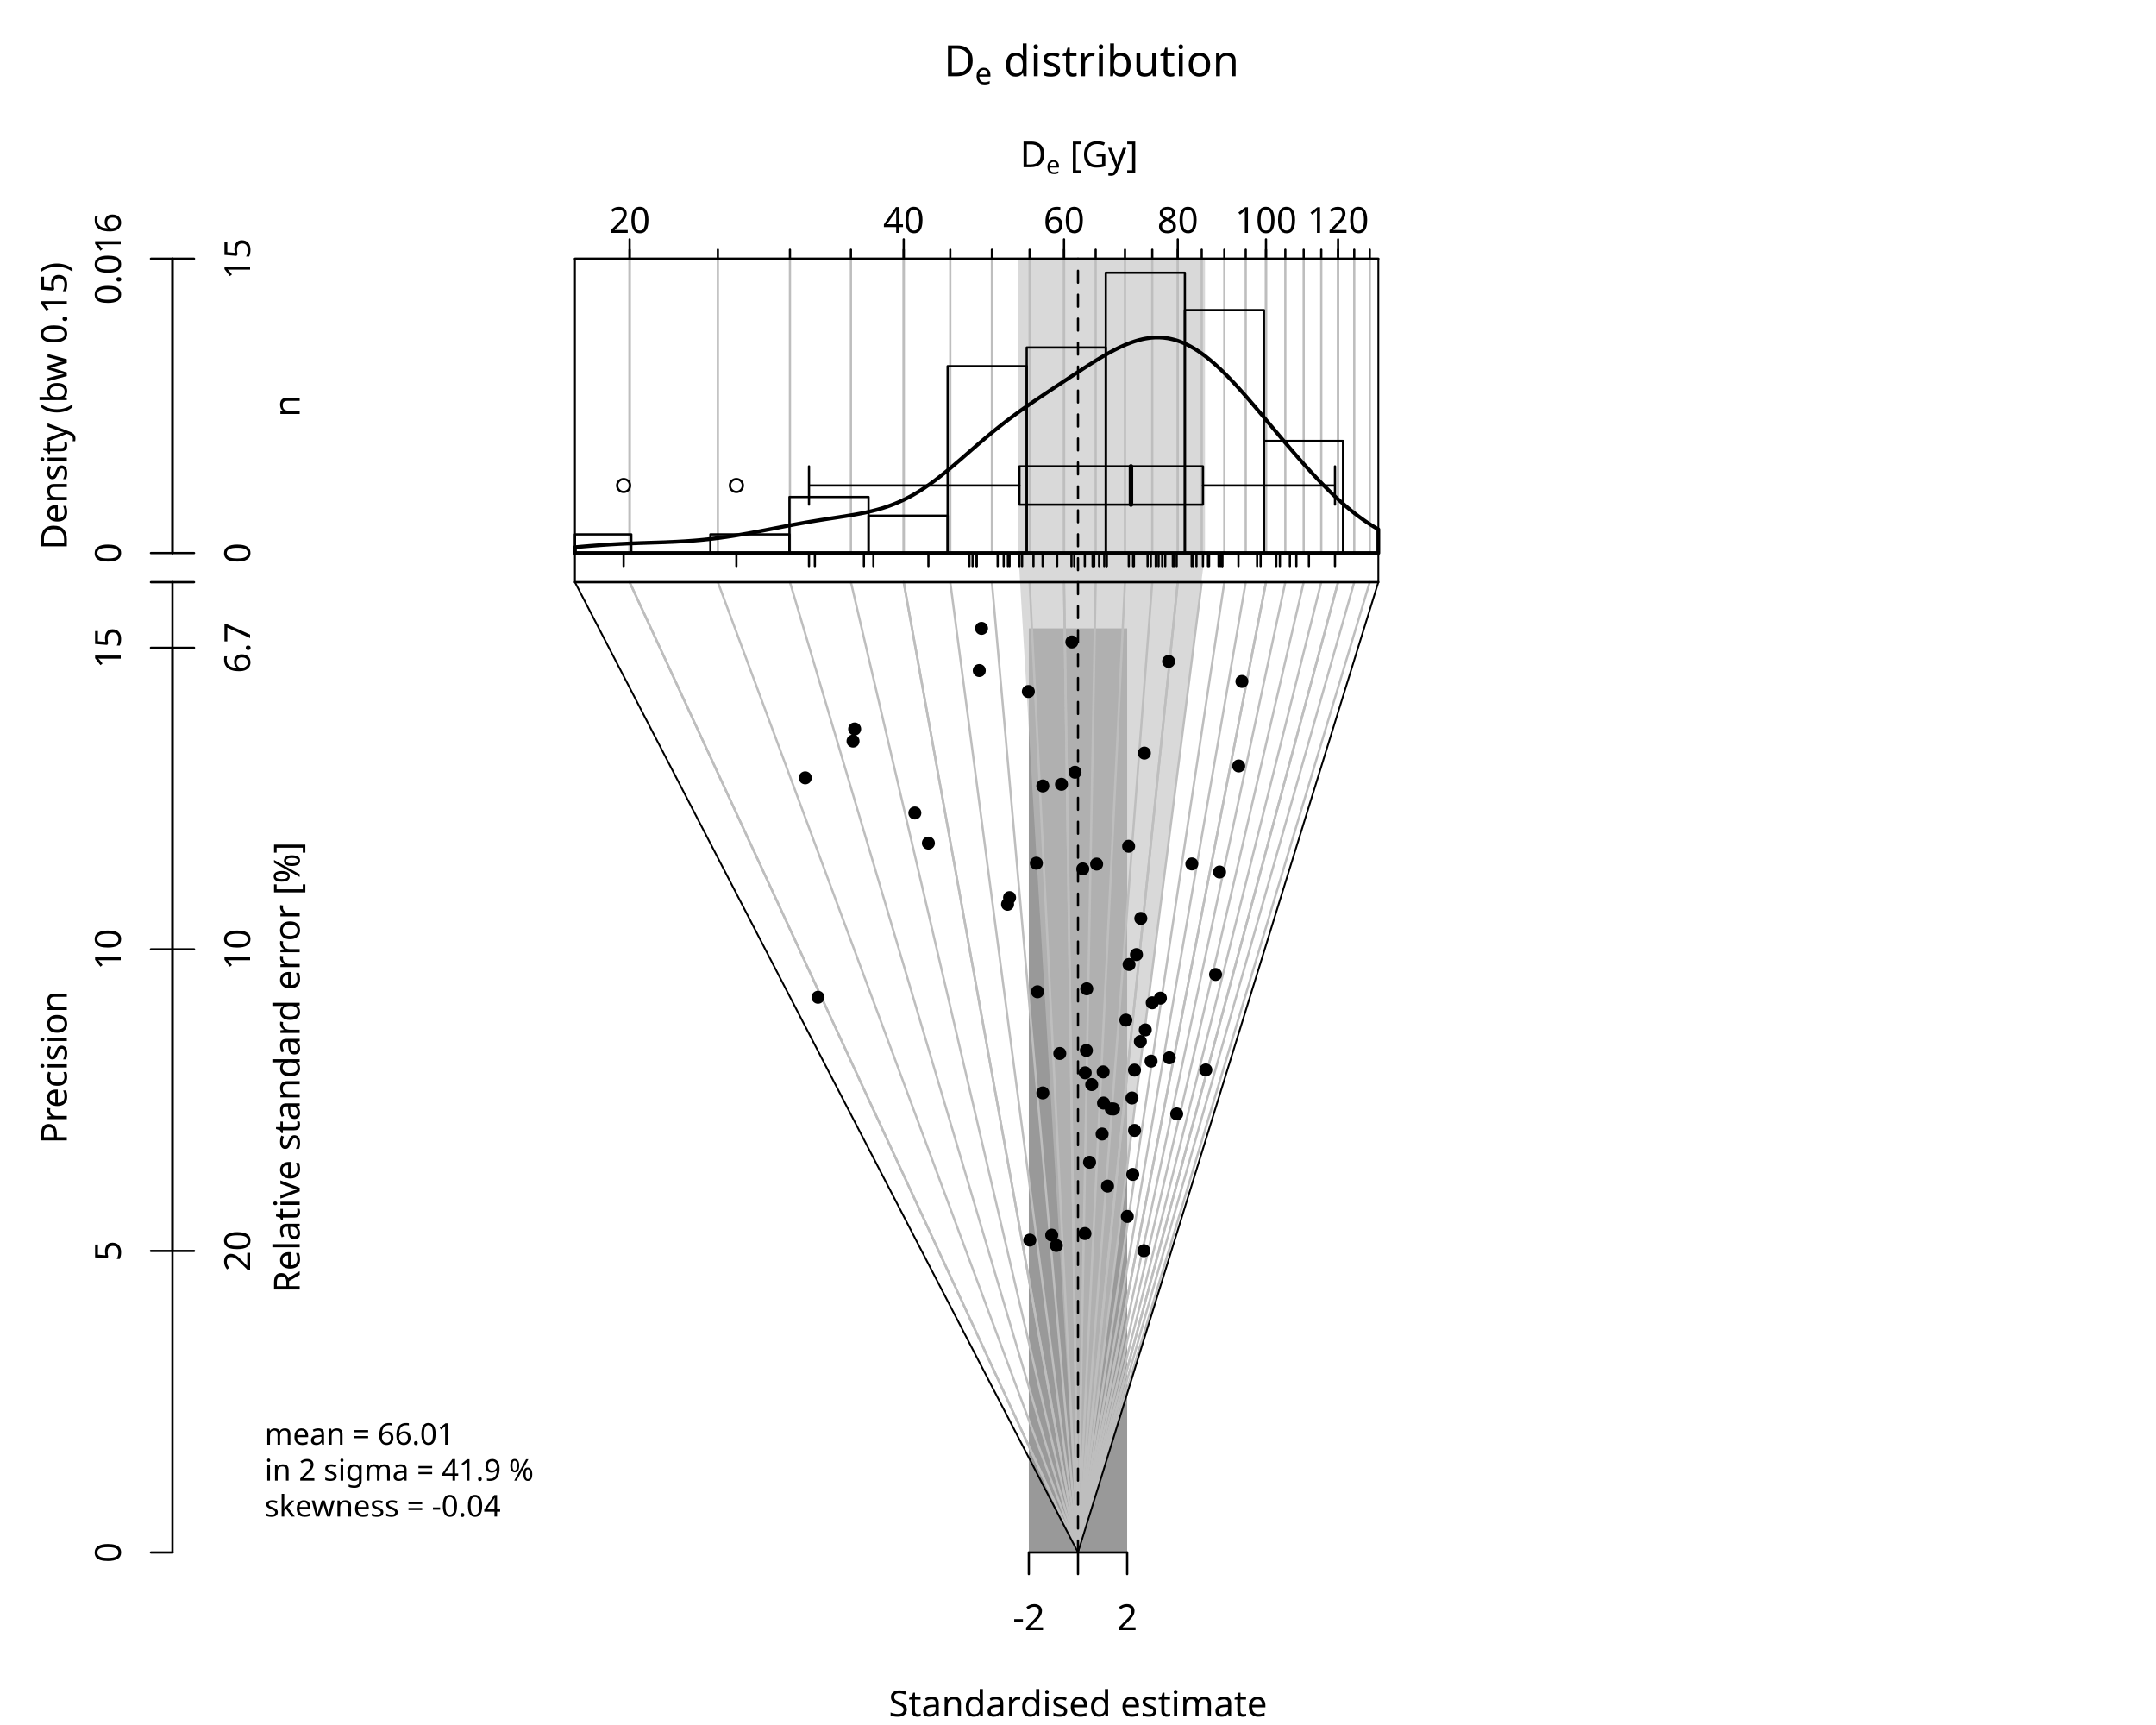
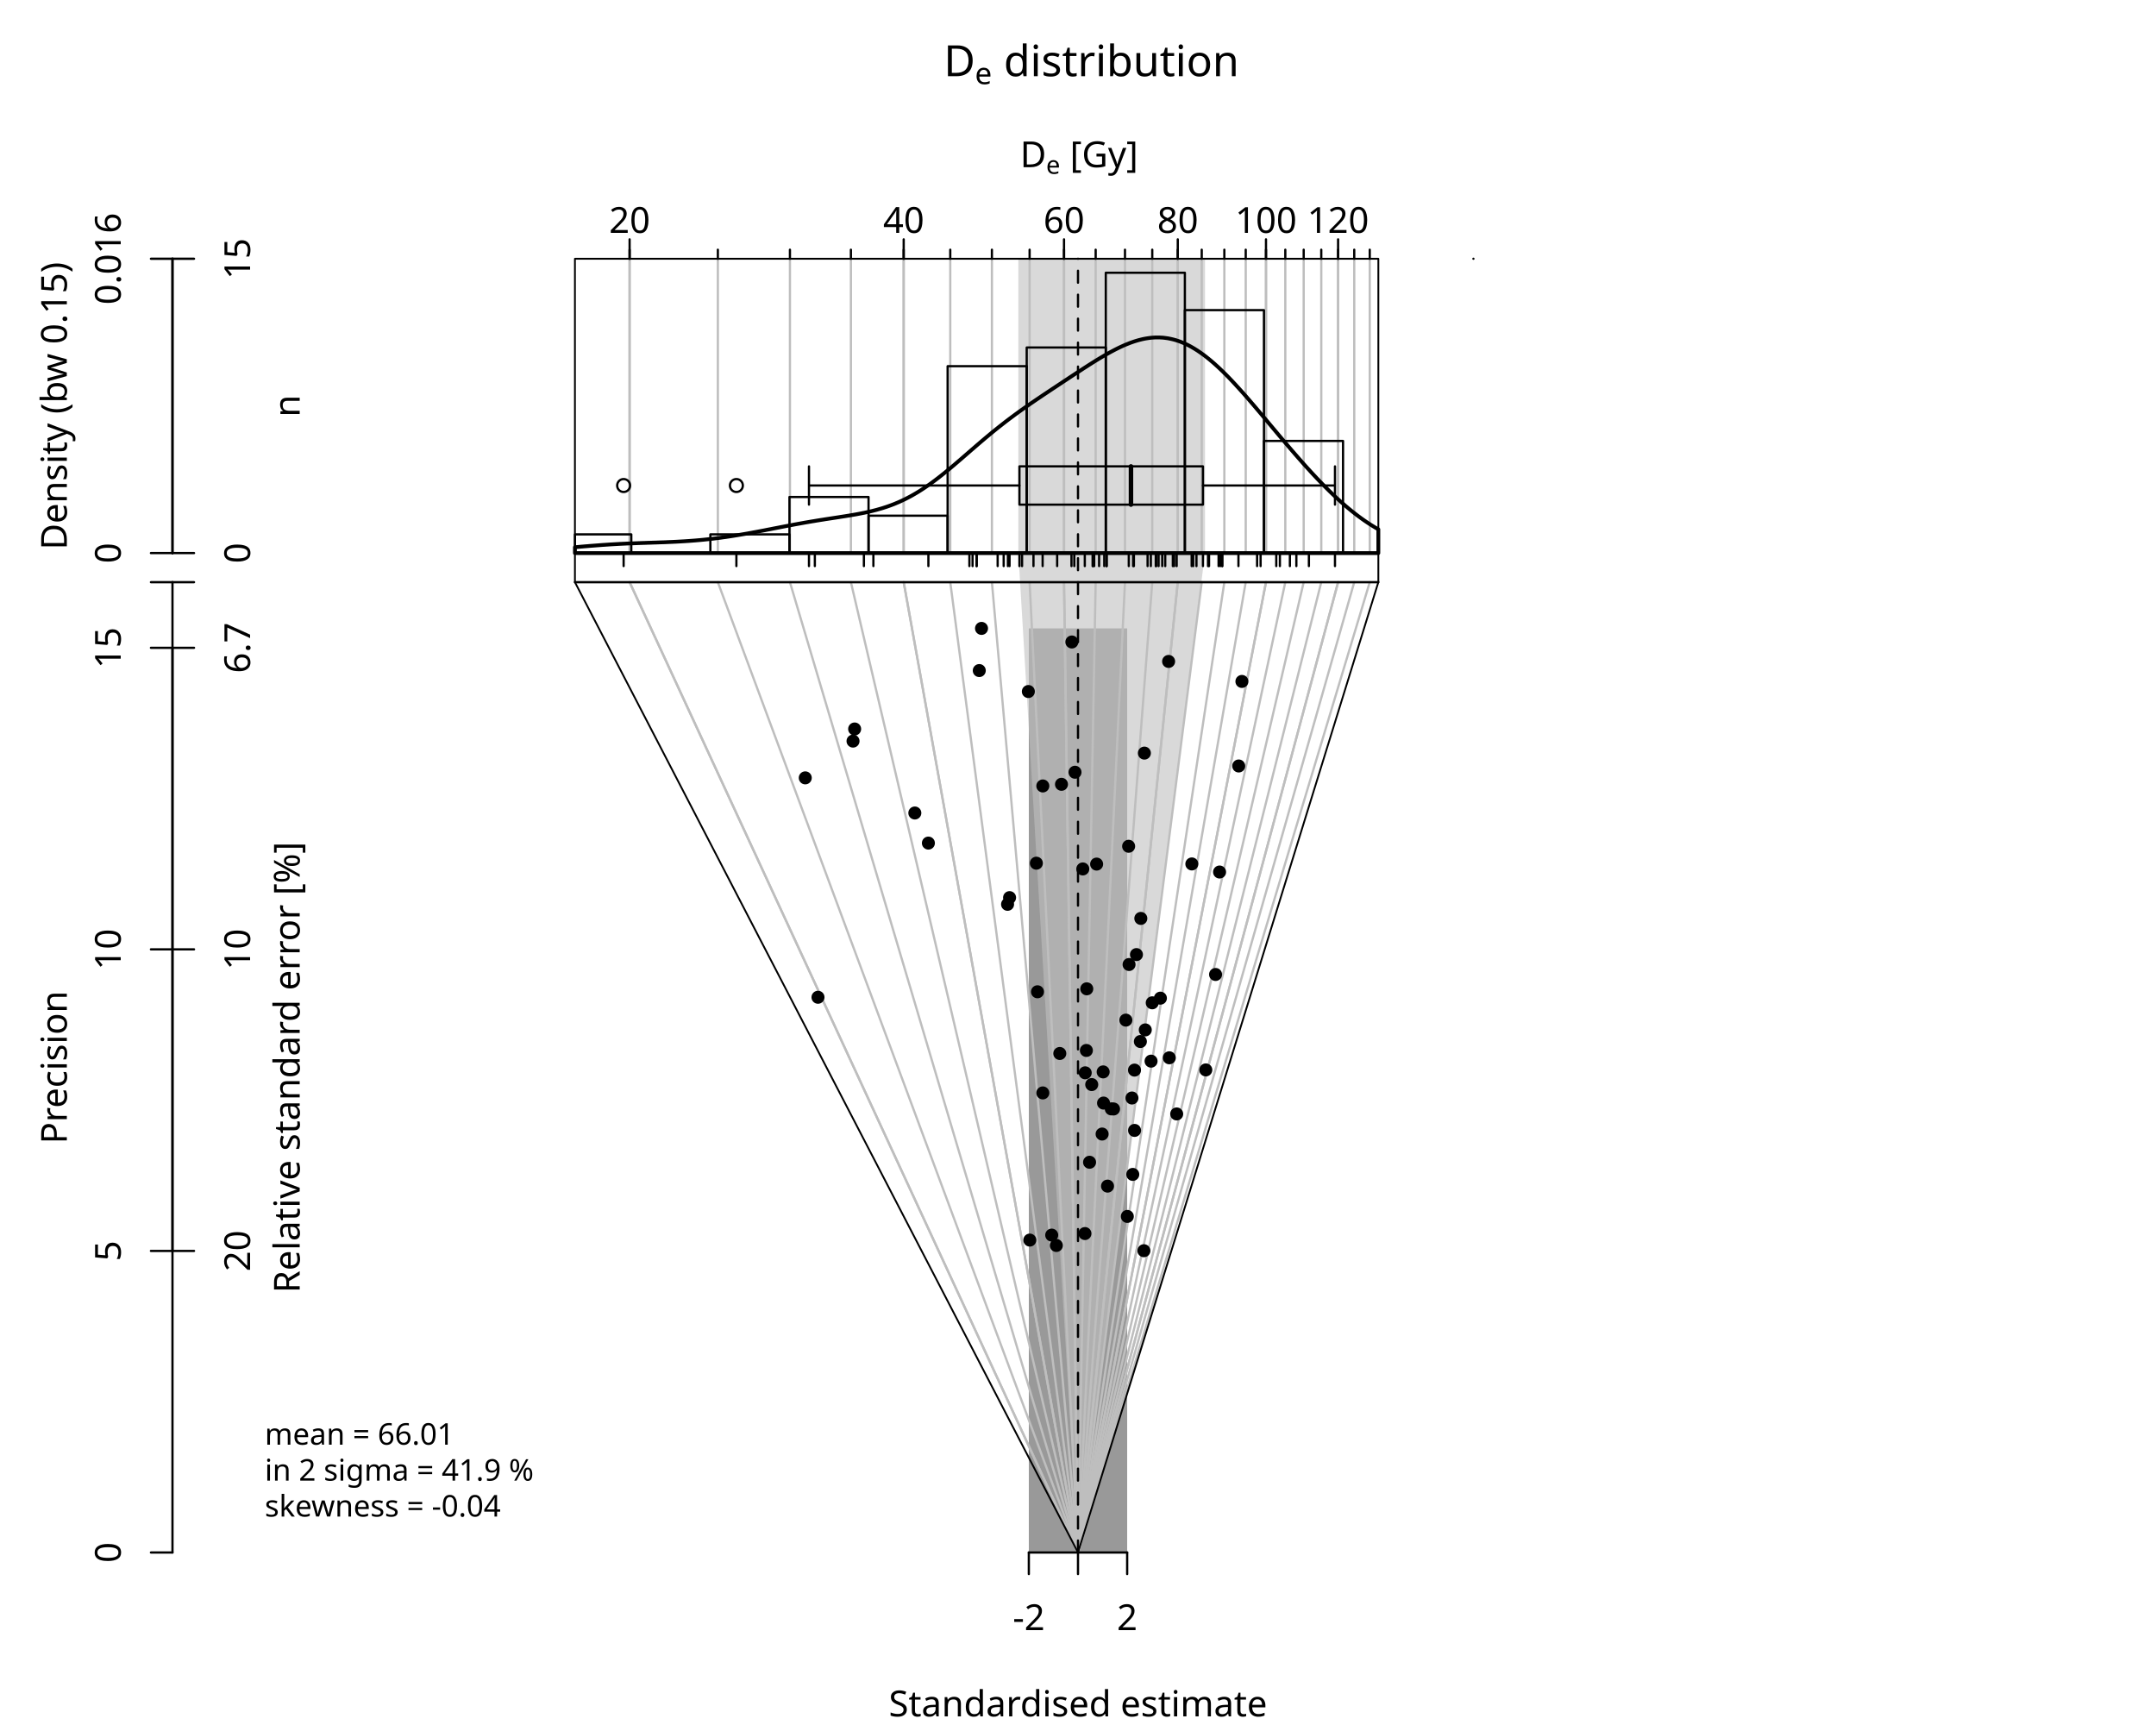
<svg xmlns="http://www.w3.org/2000/svg" class="svglite" data-engine-version="2.0" width="720.00pt" height="576.00pt" viewBox="0 0 720.00 576.00">
  <defs>
    <style type="text/css">
    .svglite line, .svglite polyline, .svglite polygon, .svglite path, .svglite rect, .svglite circle {
      fill: none;
      stroke: #000000;
      stroke-linecap: round;
      stroke-linejoin: round;
      stroke-miterlimit: 10.00;
    }
  </style>
  </defs>
  <rect width="100%" height="100%" style="stroke: none; fill: #FFFFFF;" />
  <defs>
    <clipPath id="cpMC4wMHw3MjAuMDB8MC4wMHw1NzYuMDA=">
      <rect x="0.00" y="0.00" width="720.00" height="576.00" />
    </clipPath>
  </defs>
  <g clip-path="url(#cpMC4wMHw3MjAuMDB8MC4wMHw1NzYuMDA=)">
    <text x="360.00" y="573.12" text-anchor="middle" style="font-size: 12.00px; font-family: sans;" textLength="119.42px" lengthAdjust="spacingAndGlyphs">Standardised estimate</text>
    <polygon points="343.58,518.40 376.42,518.40 376.42,209.83 343.58,209.83 " style="stroke-width: 0.75; stroke: none; fill: #999999;" />
    <polygon points="624.10,-223.58 624.10,-223.58 624.10,-965.56 624.10,-965.56 " style="stroke-width: 0.75; stroke: none; fill: #FFFFFF;" />
    <polygon points="360.00,518.40 401.19,194.40 402.42,184.68 402.42,86.40 340.08,86.40 340.08,184.68 340.66,194.40 " style="stroke-width: 0.75; stroke: none; fill: #BFBFBF; fill-opacity: 0.60;" />
    <polyline points="360.00,518.40 210.26,194.40 " style="stroke-width: 0.75; stroke: #BEBEBE;" />
    <polyline points="210.26,184.68 210.26,86.40 " style="stroke-width: 0.75; stroke: #BEBEBE;" />
    <polyline points="360.00,518.40 239.73,194.40 " style="stroke-width: 0.75; stroke: #BEBEBE;" />
    <polyline points="239.73,184.68 239.73,86.40 " style="stroke-width: 0.75; stroke: #BEBEBE;" />
    <polyline points="360.00,518.40 263.80,194.40 " style="stroke-width: 0.75; stroke: #BEBEBE;" />
    <polyline points="263.80,184.68 263.80,86.40 " style="stroke-width: 0.75; stroke: #BEBEBE;" />
    <polyline points="360.00,518.40 284.16,194.40 " style="stroke-width: 0.75; stroke: #BEBEBE;" />
    <polyline points="284.16,184.68 284.16,86.40 " style="stroke-width: 0.75; stroke: #BEBEBE;" />
    <polyline points="360.00,518.40 301.79,194.40 " style="stroke-width: 0.75; stroke: #BEBEBE;" />
    <polyline points="301.79,184.68 301.79,86.40 " style="stroke-width: 0.75; stroke: #BEBEBE;" />
    <polyline points="360.00,518.40 317.34,194.40 " style="stroke-width: 0.75; stroke: #BEBEBE;" />
    <polyline points="317.34,184.68 317.34,86.40 " style="stroke-width: 0.75; stroke: #BEBEBE;" />
    <polyline points="360.00,518.40 331.25,194.40 " style="stroke-width: 0.75; stroke: #BEBEBE;" />
    <polyline points="331.25,184.68 331.25,86.40 " style="stroke-width: 0.75; stroke: #BEBEBE;" />
    <polyline points="360.00,518.40 343.84,194.40 " style="stroke-width: 0.75; stroke: #BEBEBE;" />
    <polyline points="343.84,184.68 343.84,86.40 " style="stroke-width: 0.75; stroke: #BEBEBE;" />
    <polyline points="360.00,518.40 355.33,194.40 " style="stroke-width: 0.75; stroke: #BEBEBE;" />
    <polyline points="355.33,184.68 355.33,86.40 " style="stroke-width: 0.75; stroke: #BEBEBE;" />
    <polyline points="360.00,518.40 365.90,194.40 " style="stroke-width: 0.75; stroke: #BEBEBE;" />
    <polyline points="365.90,184.68 365.90,86.40 " style="stroke-width: 0.75; stroke: #BEBEBE;" />
    <polyline points="360.00,518.40 375.69,194.40 " style="stroke-width: 0.75; stroke: #BEBEBE;" />
    <polyline points="375.69,184.68 375.69,86.40 " style="stroke-width: 0.75; stroke: #BEBEBE;" />
    <polyline points="360.00,518.40 384.80,194.40 " style="stroke-width: 0.75; stroke: #BEBEBE;" />
    <polyline points="384.80,184.68 384.80,86.40 " style="stroke-width: 0.75; stroke: #BEBEBE;" />
    <polyline points="360.00,518.40 393.32,194.40 " style="stroke-width: 0.75; stroke: #BEBEBE;" />
    <polyline points="393.32,184.68 393.32,86.40 " style="stroke-width: 0.75; stroke: #BEBEBE;" />
    <polyline points="360.00,518.40 401.32,194.40 " style="stroke-width: 0.75; stroke: #BEBEBE;" />
    <polyline points="401.32,184.68 401.32,86.40 " style="stroke-width: 0.75; stroke: #BEBEBE;" />
    <polyline points="360.00,518.40 408.87,194.40 " style="stroke-width: 0.75; stroke: #BEBEBE;" />
    <polyline points="408.87,184.68 408.87,86.40 " style="stroke-width: 0.75; stroke: #BEBEBE;" />
    <polyline points="360.00,518.40 416.01,194.40 " style="stroke-width: 0.75; stroke: #BEBEBE;" />
    <polyline points="416.01,184.68 416.01,86.40 " style="stroke-width: 0.75; stroke: #BEBEBE;" />
    <polyline points="360.00,518.40 422.78,194.40 " style="stroke-width: 0.75; stroke: #BEBEBE;" />
    <polyline points="422.78,184.68 422.78,86.40 " style="stroke-width: 0.75; stroke: #BEBEBE;" />
    <polyline points="360.00,518.40 429.23,194.40 " style="stroke-width: 0.75; stroke: #BEBEBE;" />
    <polyline points="429.23,184.68 429.23,86.40 " style="stroke-width: 0.75; stroke: #BEBEBE;" />
    <polyline points="360.00,518.40 435.37,194.40 " style="stroke-width: 0.75; stroke: #BEBEBE;" />
    <polyline points="435.37,184.68 435.37,86.40 " style="stroke-width: 0.75; stroke: #BEBEBE;" />
    <polyline points="360.00,518.40 441.24,194.40 " style="stroke-width: 0.75; stroke: #BEBEBE;" />
    <polyline points="441.24,184.68 441.24,86.40 " style="stroke-width: 0.75; stroke: #BEBEBE;" />
    <polyline points="360.00,518.40 446.86,194.40 " style="stroke-width: 0.75; stroke: #BEBEBE;" />
    <polyline points="446.86,184.68 446.86,86.40 " style="stroke-width: 0.75; stroke: #BEBEBE;" />
    <polyline points="360.00,518.40 452.25,194.40 " style="stroke-width: 0.75; stroke: #BEBEBE;" />
    <polyline points="452.25,184.68 452.25,86.40 " style="stroke-width: 0.75; stroke: #BEBEBE;" />
    <polyline points="360.00,518.40 457.43,194.40 " style="stroke-width: 0.75; stroke: #BEBEBE;" />
    <polyline points="457.43,184.68 457.43,86.40 " style="stroke-width: 0.75; stroke: #BEBEBE;" />
    <polyline points="360.00,518.40 210.26,194.40 " style="stroke-width: 0.75; stroke: #BEBEBE;" />
    <polyline points="210.26,184.68 210.26,86.40 " style="stroke-width: 0.75; stroke: #BEBEBE;" />
    <polyline points="360.00,518.40 301.79,194.40 " style="stroke-width: 0.75; stroke: #BEBEBE;" />
    <polyline points="301.79,184.68 301.79,86.40 " style="stroke-width: 0.75; stroke: #BEBEBE;" />
    <polyline points="360.00,518.40 355.33,194.40 " style="stroke-width: 0.75; stroke: #BEBEBE;" />
    <polyline points="355.33,184.68 355.33,86.40 " style="stroke-width: 0.75; stroke: #BEBEBE;" />
    <polyline points="360.00,518.40 393.32,194.40 " style="stroke-width: 0.75; stroke: #BEBEBE;" />
    <polyline points="393.32,184.68 393.32,86.40 " style="stroke-width: 0.75; stroke: #BEBEBE;" />
    <polyline points="360.00,518.40 422.78,194.40 " style="stroke-width: 0.75; stroke: #BEBEBE;" />
    <polyline points="422.78,184.68 422.78,86.40 " style="stroke-width: 0.75; stroke: #BEBEBE;" />
    <polyline points="360.00,518.40 446.86,194.40 " style="stroke-width: 0.75; stroke: #BEBEBE;" />
    <polyline points="446.86,184.68 446.86,86.40 " style="stroke-width: 0.75; stroke: #BEBEBE;" />
    <polyline points="360.00,518.40 360.00,194.40 360.00,184.68 360.00,86.40 " style="stroke-width: 0.75; stroke-dasharray: 4.00,4.00;" />
    <text x="315.18" y="25.44" style="font-size: 14.40px; font-family: sans;" textLength="10.40px" lengthAdjust="spacingAndGlyphs">D</text>
    <text x="325.58" y="28.10" style="font-size: 10.08px; font-family: sans;" textLength="5.61px" lengthAdjust="spacingAndGlyphs">e</text>
    <text x="331.19" y="25.44" style="font-size: 14.40px; font-family: sans;" textLength="4.00px" lengthAdjust="spacingAndGlyphs"> </text>
    <text x="335.19" y="25.44" style="font-size: 14.40px; font-family: sans;" textLength="69.64px" lengthAdjust="spacingAndGlyphs">distribution</text>
    <line x1="57.60" y1="518.40" x2="57.60" y2="216.31" style="stroke-width: 0.75;" />
    <line x1="57.60" y1="518.40" x2="50.40" y2="518.40" style="stroke-width: 0.75;" />
    <line x1="57.60" y1="417.70" x2="50.40" y2="417.70" style="stroke-width: 0.75;" />
    <line x1="57.60" y1="317.00" x2="50.40" y2="317.00" style="stroke-width: 0.75;" />
    <line x1="57.60" y1="216.31" x2="50.40" y2="216.31" style="stroke-width: 0.75;" />
    <text transform="translate(40.32,518.40) rotate(-90)" text-anchor="middle" style="font-size: 12.00px; font-family: sans;" textLength="6.67px" lengthAdjust="spacingAndGlyphs">0</text>
    <text transform="translate(40.32,417.70) rotate(-90)" text-anchor="middle" style="font-size: 12.00px; font-family: sans;" textLength="6.67px" lengthAdjust="spacingAndGlyphs">5</text>
    <text transform="translate(40.32,317.00) rotate(-90)" text-anchor="middle" style="font-size: 12.00px; font-family: sans;" textLength="13.35px" lengthAdjust="spacingAndGlyphs">10</text>
    <text transform="translate(40.32,216.31) rotate(-90)" text-anchor="middle" style="font-size: 12.00px; font-family: sans;" textLength="13.35px" lengthAdjust="spacingAndGlyphs">15</text>
    <polyline points="57.60,216.31 57.60,194.40 " style="stroke-width: 0.75;" />
    <line x1="57.60" y1="194.40" x2="50.40" y2="194.40" style="stroke-width: 0.75;" />
    <line x1="57.60" y1="194.40" x2="64.80" y2="194.40" style="stroke-width: 0.75;" />
    <text transform="translate(22.32,356.40) rotate(-90)" text-anchor="middle" style="font-size: 12.00px; font-family: sans;" textLength="49.36px" lengthAdjust="spacingAndGlyphs">Precision</text>
    <text transform="translate(100.08,356.40) rotate(-90)" text-anchor="middle" style="font-size: 12.00px; font-family: sans;" textLength="142.74px" lengthAdjust="spacingAndGlyphs">Relative standard error [%]</text>
    <line x1="57.60" y1="417.70" x2="57.60" y2="216.31" style="stroke-width: 0.75;" />
    <line x1="57.60" y1="417.70" x2="64.80" y2="417.70" style="stroke-width: 0.75;" />
    <line x1="57.60" y1="317.00" x2="64.80" y2="317.00" style="stroke-width: 0.75;" />
    <line x1="57.60" y1="216.31" x2="64.80" y2="216.31" style="stroke-width: 0.75;" />
    <text transform="translate(83.52,417.70) rotate(-90)" text-anchor="middle" style="font-size: 12.00px; font-family: sans;" textLength="13.35px" lengthAdjust="spacingAndGlyphs">20</text>
    <text transform="translate(83.52,317.00) rotate(-90)" text-anchor="middle" style="font-size: 12.00px; font-family: sans;" textLength="13.35px" lengthAdjust="spacingAndGlyphs">10</text>
    <text transform="translate(83.52,216.31) rotate(-90)" text-anchor="middle" style="font-size: 12.00px; font-family: sans;" textLength="16.68px" lengthAdjust="spacingAndGlyphs">6.7</text>
    <line x1="343.58" y1="518.40" x2="376.42" y2="518.40" style="stroke-width: 0.75;" />
    <line x1="343.58" y1="518.40" x2="343.58" y2="525.60" style="stroke-width: 0.75;" />
    <line x1="360.00" y1="518.40" x2="360.00" y2="525.60" style="stroke-width: 0.75;" />
    <line x1="376.42" y1="518.40" x2="376.42" y2="525.60" style="stroke-width: 0.75;" />
    <text x="343.58" y="544.32" text-anchor="middle" style="font-size: 12.00px; font-family: sans;" textLength="10.67px" lengthAdjust="spacingAndGlyphs">-2</text>
    <text x="376.42" y="544.32" text-anchor="middle" style="font-size: 12.00px; font-family: sans;" textLength="6.67px" lengthAdjust="spacingAndGlyphs">2</text>
    <polyline points="210.26,86.40 210.26,83.38 " style="stroke-width: 0.75;" />
    <polyline points="239.73,86.40 239.73,83.38 " style="stroke-width: 0.75;" />
    <polyline points="263.80,86.40 263.80,83.38 " style="stroke-width: 0.75;" />
    <polyline points="284.16,86.40 284.16,83.38 " style="stroke-width: 0.75;" />
    <polyline points="301.79,86.40 301.79,83.38 " style="stroke-width: 0.75;" />
    <polyline points="317.34,86.40 317.34,83.38 " style="stroke-width: 0.75;" />
    <polyline points="331.25,86.40 331.25,83.38 " style="stroke-width: 0.75;" />
    <polyline points="343.84,86.40 343.84,83.38 " style="stroke-width: 0.75;" />
    <polyline points="355.33,86.40 355.33,83.38 " style="stroke-width: 0.75;" />
    <polyline points="365.90,86.40 365.90,83.38 " style="stroke-width: 0.75;" />
    <polyline points="375.69,86.40 375.69,83.38 " style="stroke-width: 0.75;" />
    <polyline points="384.80,86.40 384.80,83.38 " style="stroke-width: 0.75;" />
    <polyline points="393.32,86.40 393.32,83.38 " style="stroke-width: 0.75;" />
    <polyline points="401.32,86.40 401.32,83.38 " style="stroke-width: 0.75;" />
    <polyline points="408.87,86.40 408.87,83.38 " style="stroke-width: 0.75;" />
    <polyline points="416.01,86.40 416.01,83.38 " style="stroke-width: 0.75;" />
    <polyline points="422.78,86.40 422.78,83.38 " style="stroke-width: 0.75;" />
    <polyline points="429.23,86.40 429.23,83.38 " style="stroke-width: 0.75;" />
    <polyline points="435.37,86.40 435.37,83.38 " style="stroke-width: 0.75;" />
    <polyline points="441.24,86.40 441.24,83.38 " style="stroke-width: 0.75;" />
    <polyline points="446.86,86.40 446.86,83.38 " style="stroke-width: 0.75;" />
    <polyline points="452.25,86.40 452.25,83.38 " style="stroke-width: 0.75;" />
    <polyline points="457.43,86.40 457.43,83.38 " style="stroke-width: 0.75;" />
    <polyline points="210.26,86.40 210.26,79.92 " style="stroke-width: 0.75;" />
    <polyline points="301.79,86.40 301.79,79.92 " style="stroke-width: 0.75;" />
    <polyline points="355.33,86.40 355.33,79.92 " style="stroke-width: 0.75;" />
    <polyline points="393.32,86.40 393.32,79.92 " style="stroke-width: 0.75;" />
    <polyline points="422.78,86.40 422.78,79.92 " style="stroke-width: 0.75;" />
    <polyline points="446.86,86.40 446.86,79.92 " style="stroke-width: 0.75;" />
    <polyline points="192.00,194.40 460.30,194.40 " style="stroke-width: 0.75;" />
-     <polyline points="192.00,86.40 460.30,86.40 " style="stroke-width: 0.75;" />
+     <polyline points="492.05,86.40 492.05,86.40 " style="stroke-width: 0.75;" />
    <text x="210.26" y="77.76" text-anchor="middle" style="font-size: 12.00px; font-family: sans;" textLength="13.35px" lengthAdjust="spacingAndGlyphs">20</text>
    <text x="301.79" y="77.76" text-anchor="middle" style="font-size: 12.00px; font-family: sans;" textLength="13.35px" lengthAdjust="spacingAndGlyphs">40</text>
    <text x="355.33" y="77.76" text-anchor="middle" style="font-size: 12.00px; font-family: sans;" textLength="13.35px" lengthAdjust="spacingAndGlyphs">60</text>
    <text x="393.32" y="77.76" text-anchor="middle" style="font-size: 12.00px; font-family: sans;" textLength="13.35px" lengthAdjust="spacingAndGlyphs">80</text>
    <text x="422.78" y="77.76" text-anchor="middle" style="font-size: 12.00px; font-family: sans;" textLength="20.02px" lengthAdjust="spacingAndGlyphs">100</text>
    <text x="446.86" y="77.76" text-anchor="middle" style="font-size: 12.00px; font-family: sans;" textLength="20.02px" lengthAdjust="spacingAndGlyphs">120</text>
    <text x="340.66" y="55.83" style="font-size: 12.00px; font-family: sans;" textLength="8.67px" lengthAdjust="spacingAndGlyphs">D</text>
    <text x="349.33" y="58.05" style="font-size: 8.40px; font-family: sans;" textLength="4.67px" lengthAdjust="spacingAndGlyphs">e</text>
    <text x="354.00" y="55.83" style="font-size: 12.00px; font-family: sans;" textLength="3.33px" lengthAdjust="spacingAndGlyphs"> </text>
    <text x="357.33" y="55.83" style="font-size: 12.00px; font-family: sans;" textLength="22.01px" lengthAdjust="spacingAndGlyphs">[Gy]</text>
    <circle cx="273.17" cy="333.00" r="1.80" style="stroke-width: 0.75; fill: #000000;" />
    <circle cx="268.92" cy="259.74" r="1.80" style="stroke-width: 0.75; fill: #000000;" />
    <circle cx="284.87" cy="247.46" r="1.80" style="stroke-width: 0.75; fill: #000000;" />
    <circle cx="285.41" cy="243.42" r="1.80" style="stroke-width: 0.75; fill: #000000;" />
    <circle cx="305.51" cy="271.47" r="1.80" style="stroke-width: 0.75; fill: #000000;" />
    <circle cx="310.04" cy="281.52" r="1.80" style="stroke-width: 0.75; fill: #000000;" />
    <circle cx="343.91" cy="414.08" r="1.80" style="stroke-width: 0.75; fill: #000000;" />
    <circle cx="327.03" cy="223.91" r="1.80" style="stroke-width: 0.75; fill: #000000;" />
    <circle cx="336.48" cy="301.96" r="1.80" style="stroke-width: 0.75; fill: #000000;" />
    <circle cx="337.15" cy="299.73" r="1.80" style="stroke-width: 0.75; fill: #000000;" />
    <circle cx="327.78" cy="209.83" r="1.80" style="stroke-width: 0.75; fill: #000000;" />
    <circle cx="351.22" cy="412.42" r="1.80" style="stroke-width: 0.75; fill: #000000;" />
    <circle cx="348.25" cy="364.94" r="1.80" style="stroke-width: 0.75; fill: #000000;" />
    <circle cx="346.47" cy="331.17" r="1.80" style="stroke-width: 0.75; fill: #000000;" />
    <circle cx="352.77" cy="415.88" r="1.80" style="stroke-width: 0.75; fill: #000000;" />
    <circle cx="346.10" cy="288.23" r="1.80" style="stroke-width: 0.75; fill: #000000;" />
    <circle cx="343.42" cy="230.91" r="1.80" style="stroke-width: 0.75; fill: #000000;" />
    <circle cx="348.25" cy="262.44" r="1.80" style="stroke-width: 0.75; fill: #000000;" />
    <circle cx="353.92" cy="351.77" r="1.80" style="stroke-width: 0.75; fill: #000000;" />
    <circle cx="354.49" cy="261.89" r="1.80" style="stroke-width: 0.75; fill: #000000;" />
    <circle cx="357.95" cy="214.37" r="1.80" style="stroke-width: 0.75; fill: #000000;" />
    <circle cx="359.00" cy="257.86" r="1.80" style="stroke-width: 0.75; fill: #000000;" />
    <circle cx="361.60" cy="290.15" r="1.80" style="stroke-width: 0.75; fill: #000000;" />
    <circle cx="362.41" cy="358.23" r="1.80" style="stroke-width: 0.75; fill: #000000;" />
    <circle cx="362.93" cy="330.18" r="1.80" style="stroke-width: 0.75; fill: #000000;" />
    <circle cx="362.80" cy="350.76" r="1.80" style="stroke-width: 0.75; fill: #000000;" />
    <circle cx="362.32" cy="411.90" r="1.80" style="stroke-width: 0.75; fill: #000000;" />
    <circle cx="366.22" cy="288.53" r="1.80" style="stroke-width: 0.75; fill: #000000;" />
    <circle cx="364.58" cy="362.15" r="1.80" style="stroke-width: 0.75; fill: #000000;" />
    <circle cx="363.86" cy="388.09" r="1.80" style="stroke-width: 0.75; fill: #000000;" />
    <circle cx="368.40" cy="357.92" r="1.80" style="stroke-width: 0.75; fill: #000000;" />
    <circle cx="368.53" cy="368.33" r="1.80" style="stroke-width: 0.75; fill: #000000;" />
    <circle cx="368.05" cy="378.67" r="1.80" style="stroke-width: 0.75; fill: #000000;" />
    <circle cx="376.91" cy="282.58" r="1.80" style="stroke-width: 0.75; fill: #000000;" />
    <circle cx="371.12" cy="370.27" r="1.80" style="stroke-width: 0.75; fill: #000000;" />
    <circle cx="371.87" cy="370.30" r="1.80" style="stroke-width: 0.75; fill: #000000;" />
    <circle cx="369.86" cy="396.06" r="1.80" style="stroke-width: 0.75; fill: #000000;" />
    <circle cx="382.17" cy="251.47" r="1.80" style="stroke-width: 0.75; fill: #000000;" />
    <circle cx="377.05" cy="322.06" r="1.80" style="stroke-width: 0.75; fill: #000000;" />
    <circle cx="375.98" cy="340.63" r="1.80" style="stroke-width: 0.75; fill: #000000;" />
    <circle cx="379.52" cy="318.75" r="1.80" style="stroke-width: 0.75; fill: #000000;" />
    <circle cx="380.98" cy="306.67" r="1.80" style="stroke-width: 0.75; fill: #000000;" />
    <circle cx="390.26" cy="220.86" r="1.80" style="stroke-width: 0.75; fill: #000000;" />
    <circle cx="378.87" cy="357.32" r="1.80" style="stroke-width: 0.75; fill: #000000;" />
    <circle cx="378.02" cy="366.64" r="1.80" style="stroke-width: 0.75; fill: #000000;" />
    <circle cx="380.83" cy="347.78" r="1.80" style="stroke-width: 0.75; fill: #000000;" />
    <circle cx="382.47" cy="343.90" r="1.80" style="stroke-width: 0.75; fill: #000000;" />
    <circle cx="378.89" cy="377.46" r="1.80" style="stroke-width: 0.75; fill: #000000;" />
    <circle cx="384.79" cy="334.85" r="1.80" style="stroke-width: 0.75; fill: #000000;" />
    <circle cx="378.29" cy="392.15" r="1.80" style="stroke-width: 0.75; fill: #000000;" />
    <circle cx="376.47" cy="406.18" r="1.80" style="stroke-width: 0.75; fill: #000000;" />
    <circle cx="387.52" cy="333.30" r="1.80" style="stroke-width: 0.75; fill: #000000;" />
    <circle cx="384.40" cy="354.33" r="1.80" style="stroke-width: 0.75; fill: #000000;" />
    <circle cx="398.02" cy="288.48" r="1.80" style="stroke-width: 0.75; fill: #000000;" />
    <circle cx="390.49" cy="353.21" r="1.80" style="stroke-width: 0.75; fill: #000000;" />
    <circle cx="414.74" cy="227.54" r="1.80" style="stroke-width: 0.75; fill: #000000;" />
    <circle cx="413.67" cy="255.77" r="1.80" style="stroke-width: 0.75; fill: #000000;" />
    <circle cx="407.28" cy="291.18" r="1.80" style="stroke-width: 0.75; fill: #000000;" />
    <circle cx="382.01" cy="417.63" r="1.80" style="stroke-width: 0.75; fill: #000000;" />
    <circle cx="392.96" cy="371.96" r="1.80" style="stroke-width: 0.75; fill: #000000;" />
    <circle cx="405.94" cy="325.39" r="1.80" style="stroke-width: 0.75; fill: #000000;" />
    <circle cx="402.68" cy="357.26" r="1.80" style="stroke-width: 0.75; fill: #000000;" />
    <polygon points="192.00,184.68 192.00,182.72 192.53,182.67 193.05,182.63 193.58,182.58 194.10,182.53 194.63,182.49 195.15,182.44 195.68,182.40 196.20,182.36 196.73,182.31 197.25,182.27 197.78,182.23 198.30,182.19 198.83,182.15 199.35,182.11 199.88,182.07 200.40,182.03 200.93,181.99 201.45,181.95 201.98,181.92 202.50,181.88 203.03,181.85 203.55,181.81 204.08,181.78 204.60,181.75 205.13,181.72 205.65,181.69 206.18,181.66 206.70,181.63 207.23,181.60 207.75,181.58 208.28,181.55 208.80,181.53 209.33,181.50 209.85,181.48 210.38,181.46 210.90,181.44 211.43,181.42 211.95,181.40 212.48,181.38 213.00,181.36 213.53,181.34 214.05,181.32 214.58,181.30 215.10,181.29 215.63,181.27 216.15,181.25 216.68,181.23 217.20,181.22 217.73,181.20 218.25,181.18 218.78,181.17 219.30,181.15 219.83,181.13 220.35,181.11 220.88,181.09 221.40,181.08 221.93,181.06 222.45,181.04 222.98,181.01 223.50,180.99 224.03,180.97 224.55,180.95 225.08,180.92 225.60,180.90 226.13,180.87 226.65,180.84 227.18,180.81 227.70,180.78 228.23,180.75 228.75,180.72 229.28,180.68 229.80,180.65 230.33,180.61 230.85,180.57 231.38,180.53 231.90,180.49 232.43,180.45 232.95,180.40 233.48,180.36 234.00,180.31 234.53,180.26 235.05,180.21 235.58,180.15 236.10,180.10 236.63,180.04 237.15,179.98 237.68,179.92 238.20,179.86 238.73,179.80 239.25,179.73 239.78,179.67 240.30,179.60 240.83,179.53 241.35,179.45 241.88,179.38 242.40,179.31 242.93,179.23 243.45,179.15 243.98,179.07 244.50,178.99 245.03,178.91 245.55,178.82 246.08,178.74 246.60,178.65 247.13,178.56 247.65,178.47 248.18,178.38 248.71,178.29 249.23,178.20 249.76,178.11 250.28,178.01 250.81,177.92 251.33,177.82 251.86,177.72 252.38,177.63 252.91,177.53 253.43,177.43 253.96,177.33 254.48,177.23 255.01,177.13 255.53,177.03 256.06,176.92 256.58,176.82 257.11,176.72 257.63,176.62 258.16,176.51 258.68,176.41 259.21,176.31 259.73,176.21 260.26,176.11 260.78,176.00 261.31,175.90 261.83,175.80 262.36,175.70 262.88,175.60 263.41,175.50 263.93,175.40 264.46,175.30 264.98,175.20 265.51,175.10 266.03,175.01 266.56,174.91 267.08,174.82 267.61,174.72 268.13,174.63 268.66,174.53 269.18,174.44 269.71,174.35 270.23,174.26 270.76,174.17 271.28,174.08 271.81,174.00 272.33,173.91 272.86,173.82 273.38,173.74 273.91,173.65 274.43,173.57 274.96,173.49 275.48,173.40 276.01,173.32 276.53,173.24 277.06,173.16 277.58,173.08 278.11,173.00 278.63,172.92 279.16,172.84 279.68,172.76 280.21,172.68 280.73,172.59 281.26,172.51 281.78,172.43 282.31,172.35 282.83,172.26 283.36,172.18 283.88,172.09 284.41,172.00 284.93,171.91 285.46,171.82 285.98,171.73 286.51,171.63 287.03,171.53 287.56,171.43 288.08,171.32 288.61,171.22 289.13,171.11 289.66,170.99 290.18,170.87 290.71,170.75 291.23,170.63 291.76,170.49 292.28,170.36 292.81,170.22 293.33,170.07 293.86,169.92 294.38,169.77 294.91,169.61 295.43,169.44 295.96,169.27 296.48,169.09 297.01,168.90 297.53,168.71 298.06,168.51 298.58,168.31 299.11,168.09 299.63,167.87 300.16,167.65 300.68,167.41 301.21,167.17 301.73,166.92 302.26,166.67 302.78,166.40 303.31,166.13 303.84,165.85 304.36,165.57 304.89,165.27 305.41,164.97 305.94,164.66 306.46,164.35 306.99,164.02 307.51,163.69 308.04,163.35 308.56,163.01 309.09,162.65 309.61,162.29 310.14,161.93 310.66,161.56 311.19,161.18 311.71,160.79 312.24,160.40 312.76,160.00 313.29,159.60 313.81,159.19 314.34,158.78 314.86,158.36 315.39,157.94 315.91,157.51 316.44,157.08 316.96,156.65 317.49,156.21 318.01,155.77 318.54,155.33 319.06,154.88 319.59,154.43 320.11,153.98 320.64,153.53 321.16,153.08 321.69,152.62 322.21,152.17 322.74,151.71 323.26,151.26 323.79,150.80 324.31,150.34 324.84,149.89 325.36,149.44 325.89,148.98 326.41,148.53 326.94,148.08 327.46,147.63 327.99,147.18 328.51,146.74 329.04,146.29 329.56,145.86 330.09,145.42 330.61,144.98 331.14,144.55 331.66,144.12 332.19,143.69 332.71,143.27 333.24,142.85 333.76,142.43 334.29,142.02 334.81,141.61 335.34,141.20 335.86,140.79 336.39,140.39 336.91,139.99 337.44,139.60 337.96,139.21 338.49,138.82 339.01,138.43 339.54,138.05 340.06,137.67 340.59,137.29 341.11,136.91 341.64,136.54 342.16,136.17 342.69,135.80 343.21,135.44 343.74,135.07 344.26,134.71 344.79,134.35 345.31,133.99 345.84,133.63 346.36,133.28 346.89,132.92 347.41,132.57 347.94,132.21 348.46,131.86 348.99,131.51 349.51,131.16 350.04,130.81 350.56,130.46 351.09,130.11 351.61,129.76 352.14,129.42 352.66,129.07 353.19,128.72 353.71,128.37 354.24,128.03 354.76,127.68 355.29,127.33 355.81,126.98 356.34,126.64 356.86,126.29 357.39,125.94 357.91,125.60 358.44,125.25 358.96,124.91 359.49,124.56 360.02,124.22 360.54,123.88 361.07,123.54 361.59,123.19 362.12,122.85 362.64,122.52 363.17,122.18 363.69,121.84 364.22,121.51 364.74,121.18 365.27,120.85 365.79,120.52 366.32,120.20 366.84,119.88 367.37,119.56 367.89,119.25 368.42,118.94 368.94,118.63 369.47,118.33 369.99,118.04 370.52,117.74 371.04,117.46 371.57,117.18 372.09,116.90 372.62,116.63 373.14,116.37 373.67,116.11 374.19,115.86 374.72,115.62 375.24,115.38 375.77,115.15 376.29,114.94 376.82,114.73 377.34,114.52 377.87,114.33 378.39,114.15 378.92,113.97 379.44,113.81 379.97,113.65 380.49,113.51 381.02,113.38 381.54,113.25 382.07,113.14 382.59,113.04 383.12,112.96 383.64,112.88 384.17,112.81 384.69,112.76 385.22,112.72 385.74,112.69 386.27,112.68 386.79,112.68 387.32,112.69 387.84,112.72 388.37,112.75 388.89,112.81 389.42,112.88 389.94,112.95 390.47,113.05 390.99,113.16 391.52,113.28 392.04,113.41 392.57,113.56 393.09,113.72 393.62,113.90 394.14,114.09 394.67,114.30 395.19,114.51 395.72,114.75 396.24,114.99 396.77,115.25 397.29,115.52 397.82,115.81 398.34,116.11 398.87,116.42 399.39,116.75 399.92,117.08 400.44,117.44 400.97,117.80 401.49,118.17 402.02,118.56 402.54,118.95 403.07,119.37 403.59,119.79 404.12,120.22 404.64,120.66 405.17,121.11 405.69,121.57 406.22,122.05 406.74,122.52 407.27,123.02 407.79,123.52 408.32,124.02 408.84,124.54 409.37,125.06 409.89,125.59 410.42,126.13 410.94,126.68 411.47,127.23 411.99,127.79 412.52,128.35 413.04,128.93 413.57,129.50 414.09,130.08 414.62,130.67 415.15,131.26 415.67,131.85 416.20,132.45 416.72,133.05 417.25,133.66 417.77,134.27 418.30,134.88 418.82,135.49 419.35,136.11 419.87,136.73 420.40,137.35 420.92,137.97 421.45,138.59 421.97,139.22 422.50,139.84 423.02,140.47 423.55,141.09 424.07,141.72 424.60,142.35 425.12,142.97 425.65,143.60 426.17,144.22 426.70,144.85 427.22,145.47 427.75,146.09 428.27,146.71 428.80,147.33 429.32,147.95 429.85,148.57 430.37,149.18 430.90,149.80 431.42,150.41 431.95,151.01 432.47,151.62 433.00,152.22 433.52,152.82 434.05,153.42 434.57,154.01 435.10,154.61 435.62,155.19 436.15,155.78 436.67,156.36 437.20,156.93 437.72,157.51 438.25,158.08 438.77,158.64 439.30,159.20 439.82,159.76 440.35,160.31 440.87,160.86 441.40,161.40 441.92,161.93 442.45,162.47 442.97,162.99 443.50,163.51 444.02,164.03 444.55,164.54 445.07,165.05 445.60,165.54 446.12,166.04 446.65,166.52 447.17,167.00 447.70,167.48 448.22,167.94 448.75,168.40 449.27,168.86 449.80,169.31 450.32,169.75 450.85,170.18 451.37,170.61 451.90,171.03 452.42,171.44 452.95,171.85 453.47,172.25 454.00,172.64 454.52,173.02 455.05,173.40 455.57,173.77 456.10,174.13 456.62,174.48 457.15,174.83 457.67,175.17 458.20,175.50 458.72,175.82 459.25,176.14 459.77,176.45 460.30,176.75 460.30,184.68 " style="stroke-width: 1.27; fill: none;" />
    <line x1="57.60" y1="184.68" x2="57.60" y2="86.40" style="stroke-width: 0.75;" />
    <line x1="57.60" y1="184.68" x2="50.40" y2="184.68" style="stroke-width: 0.75;" />
    <line x1="57.60" y1="86.40" x2="50.40" y2="86.40" style="stroke-width: 0.75;" />
    <text transform="translate(40.32,184.68) rotate(-90)" text-anchor="middle" style="font-size: 12.00px; font-family: sans;" textLength="6.67px" lengthAdjust="spacingAndGlyphs">0</text>
    <text transform="translate(40.32,86.40) rotate(-90)" text-anchor="middle" style="font-size: 12.00px; font-family: sans;" textLength="30.03px" lengthAdjust="spacingAndGlyphs">0.016</text>
    <text transform="translate(22.32,135.54) rotate(-90)" text-anchor="middle" style="font-size: 12.00px; font-family: sans;" textLength="93.38px" lengthAdjust="spacingAndGlyphs">Density (bw 0.15)</text>
    <text transform="translate(83.52,184.68) rotate(-90)" text-anchor="middle" style="font-size: 12.00px; font-family: sans;" textLength="6.67px" lengthAdjust="spacingAndGlyphs">0</text>
    <text transform="translate(83.52,86.40) rotate(-90)" text-anchor="middle" style="font-size: 12.00px; font-family: sans;" textLength="13.35px" lengthAdjust="spacingAndGlyphs">15</text>
    <text transform="translate(100.08,135.54) rotate(-90)" text-anchor="middle" style="font-size: 12.00px; font-family: sans;" textLength="6.67px" lengthAdjust="spacingAndGlyphs">n</text>
    <line x1="57.60" y1="184.68" x2="57.60" y2="86.40" style="stroke-width: 0.75;" />
    <line x1="57.60" y1="184.68" x2="64.80" y2="184.68" style="stroke-width: 0.75;" />
    <line x1="57.60" y1="86.40" x2="64.80" y2="86.40" style="stroke-width: 0.75;" />
    <polygon points="192.00,184.68 210.82,184.68 210.82,178.44 192.00,178.44 " style="stroke-width: 0.75; fill: none;" />
    <polygon points="210.82,184.68 237.23,184.68 237.23,184.68 210.82,184.68 " style="stroke-width: 0.75; fill: none;" />
    <polygon points="237.23,184.68 263.64,184.68 263.64,178.44 237.23,178.44 " style="stroke-width: 0.75; fill: none;" />
    <polygon points="263.64,184.68 290.05,184.68 290.05,165.96 263.64,165.96 " style="stroke-width: 0.75; fill: none;" />
    <polygon points="290.05,184.68 316.46,184.68 316.46,172.20 290.05,172.20 " style="stroke-width: 0.75; fill: none;" />
    <polygon points="316.46,184.68 342.87,184.68 342.87,122.28 316.46,122.28 " style="stroke-width: 0.75; fill: none;" />
    <polygon points="342.87,184.68 369.28,184.68 369.28,116.04 342.87,116.04 " style="stroke-width: 0.75; fill: none;" />
    <polygon points="369.28,184.68 395.69,184.68 395.69,91.08 369.28,91.08 " style="stroke-width: 0.75; fill: none;" />
    <polygon points="395.69,184.68 422.10,184.68 422.10,103.56 395.69,103.56 " style="stroke-width: 0.75; fill: none;" />
    <polygon points="422.10,184.68 448.51,184.68 448.51,147.24 422.10,147.24 " style="stroke-width: 0.75; fill: none;" />
    <polyline points="377.69,168.50 377.69,155.73 " style="stroke-width: 1.50;" />
    <polygon points="340.44,168.50 401.73,168.50 401.73,155.73 340.44,155.73 " style="stroke-width: 0.75; fill: none;" />
    <polyline points="340.44,162.12 270.16,162.12 270.16,168.50 270.16,155.73 " style="stroke-width: 0.75;" />
    <polyline points="401.73,162.12 445.82,162.12 445.82,168.50 445.82,155.73 " style="stroke-width: 0.75;" />
    <circle cx="208.26" cy="162.12" r="2.16" style="stroke-width: 0.75;" />
    <circle cx="245.92" cy="162.12" r="2.16" style="stroke-width: 0.75;" />
    <polyline points="208.26,189.02 208.26,184.68 " style="stroke-width: 0.75;" />
    <polyline points="245.92,189.02 245.92,184.68 " style="stroke-width: 0.75;" />
    <polyline points="270.16,189.02 270.16,184.68 " style="stroke-width: 0.75;" />
    <polyline points="272.12,189.02 272.12,184.68 " style="stroke-width: 0.75;" />
    <polyline points="288.50,189.02 288.50,184.68 " style="stroke-width: 0.75;" />
    <polyline points="291.67,189.02 291.67,184.68 " style="stroke-width: 0.75;" />
    <polyline points="310.04,189.02 310.04,184.68 " style="stroke-width: 0.75;" />
    <polyline points="323.73,189.02 323.73,184.68 " style="stroke-width: 0.75;" />
    <polyline points="324.79,189.02 324.79,184.68 " style="stroke-width: 0.75;" />
    <polyline points="326.14,189.02 326.14,184.68 " style="stroke-width: 0.75;" />
    <polyline points="326.17,189.02 326.17,184.68 " style="stroke-width: 0.75;" />
    <polyline points="333.17,189.02 333.17,184.68 " style="stroke-width: 0.75;" />
    <polyline points="335.18,189.02 335.18,184.68 " style="stroke-width: 0.75;" />
    <polyline points="336.59,189.02 336.59,184.68 " style="stroke-width: 0.75;" />
    <polyline points="337.14,189.02 337.14,184.68 " style="stroke-width: 0.75;" />
    <polyline points="340.44,189.02 340.44,184.68 " style="stroke-width: 0.75;" />
    <polyline points="341.32,189.02 341.32,184.68 " style="stroke-width: 0.75;" />
    <polyline points="345.13,189.02 345.13,184.68 " style="stroke-width: 0.75;" />
    <polyline points="348.19,189.02 348.19,184.68 " style="stroke-width: 0.75;" />
    <polyline points="353.04,189.02 353.04,184.68 " style="stroke-width: 0.75;" />
    <polyline points="357.82,189.02 357.82,184.68 " style="stroke-width: 0.75;" />
    <polyline points="358.76,189.02 358.76,184.68 " style="stroke-width: 0.75;" />
    <polyline points="362.27,189.02 362.27,184.68 " style="stroke-width: 0.75;" />
    <polyline points="364.88,189.02 364.88,184.68 " style="stroke-width: 0.75;" />
    <polyline points="365.04,189.02 365.04,184.68 " style="stroke-width: 0.75;" />
    <polyline points="365.41,189.02 365.41,184.68 " style="stroke-width: 0.75;" />
    <polyline points="367.05,189.02 367.05,184.68 " style="stroke-width: 0.75;" />
    <polyline points="368.77,189.02 368.77,184.68 " style="stroke-width: 0.75;" />
    <polyline points="369.51,189.02 369.51,184.68 " style="stroke-width: 0.75;" />
    <polyline points="369.59,189.02 369.59,184.68 " style="stroke-width: 0.75;" />
    <polyline points="376.96,189.02 376.96,184.68 " style="stroke-width: 0.75;" />
    <polyline points="378.41,189.02 378.41,184.68 " style="stroke-width: 0.75;" />
    <polyline points="378.67,189.02 378.67,184.68 " style="stroke-width: 0.75;" />
    <polyline points="383.24,189.02 383.24,184.68 " style="stroke-width: 0.75;" />
    <polyline points="384.32,189.02 384.32,184.68 " style="stroke-width: 0.75;" />
    <polyline points="385.97,189.02 385.97,184.68 " style="stroke-width: 0.75;" />
    <polyline points="386.11,189.02 386.11,184.68 " style="stroke-width: 0.75;" />
    <polyline points="386.91,189.02 386.91,184.68 " style="stroke-width: 0.75;" />
    <polyline points="388.13,189.02 388.13,184.68 " style="stroke-width: 0.75;" />
    <polyline points="389.13,189.02 389.13,184.68 " style="stroke-width: 0.75;" />
    <polyline points="391.67,189.02 391.67,184.68 " style="stroke-width: 0.75;" />
    <polyline points="392.11,189.02 392.11,184.68 " style="stroke-width: 0.75;" />
    <polyline points="392.95,189.02 392.95,184.68 " style="stroke-width: 0.75;" />
    <polyline points="397.96,189.02 397.96,184.68 " style="stroke-width: 0.75;" />
    <polyline points="398.48,189.02 398.48,184.68 " style="stroke-width: 0.75;" />
    <polyline points="399.56,189.02 399.56,184.68 " style="stroke-width: 0.75;" />
    <polyline points="401.73,189.02 401.73,184.68 " style="stroke-width: 0.75;" />
    <polyline points="403.42,189.02 403.42,184.68 " style="stroke-width: 0.75;" />
    <polyline points="403.76,189.02 403.76,184.68 " style="stroke-width: 0.75;" />
    <polyline points="406.95,189.02 406.95,184.68 " style="stroke-width: 0.75;" />
    <polyline points="407.54,189.02 407.54,184.68 " style="stroke-width: 0.75;" />
    <polyline points="408.16,189.02 408.16,184.68 " style="stroke-width: 0.75;" />
    <polyline points="408.18,189.02 408.18,184.68 " style="stroke-width: 0.75;" />
    <polyline points="413.58,189.02 413.58,184.68 " style="stroke-width: 0.75;" />
    <polyline points="419.81,189.02 419.81,184.68 " style="stroke-width: 0.75;" />
    <polyline points="420.98,189.02 420.98,184.68 " style="stroke-width: 0.75;" />
    <polyline points="426.21,189.02 426.21,184.68 " style="stroke-width: 0.75;" />
    <polyline points="427.42,189.02 427.42,184.68 " style="stroke-width: 0.75;" />
    <polyline points="430.76,189.02 430.76,184.68 " style="stroke-width: 0.75;" />
    <polyline points="432.92,189.02 432.92,184.68 " style="stroke-width: 0.75;" />
    <polyline points="437.11,189.02 437.11,184.68 " style="stroke-width: 0.75;" />
    <polyline points="445.82,189.02 445.82,184.68 " style="stroke-width: 0.75;" />
    <polyline points="192.00,184.68 460.30,184.68 " style="stroke-width: 0.75;" />
    <polygon points="360.00,518.40 460.30,194.40 460.30,86.40 192.00,86.40 192.00,194.40 " style="stroke-width: 0.60; fill: none;" />
    <text x="88.42" y="482.40" style="font-size: 10.00px; font-family: sans;" textLength="61.45px" lengthAdjust="spacingAndGlyphs">mean = 66.01</text>
    <text x="88.42" y="494.40" style="font-size: 10.00px; font-family: sans;" textLength="88.12px" lengthAdjust="spacingAndGlyphs">in 2 sigma = 41.9 %</text>
    <text x="88.42" y="506.40" style="font-size: 10.00px; font-family: sans;" textLength="78.12px" lengthAdjust="spacingAndGlyphs">skewness = -0.04</text>
    <text x="88.42" y="518.40" style="font-size: 10.00px; font-family: sans;" textLength="0.00px" lengthAdjust="spacingAndGlyphs" />
  </g>
</svg>
